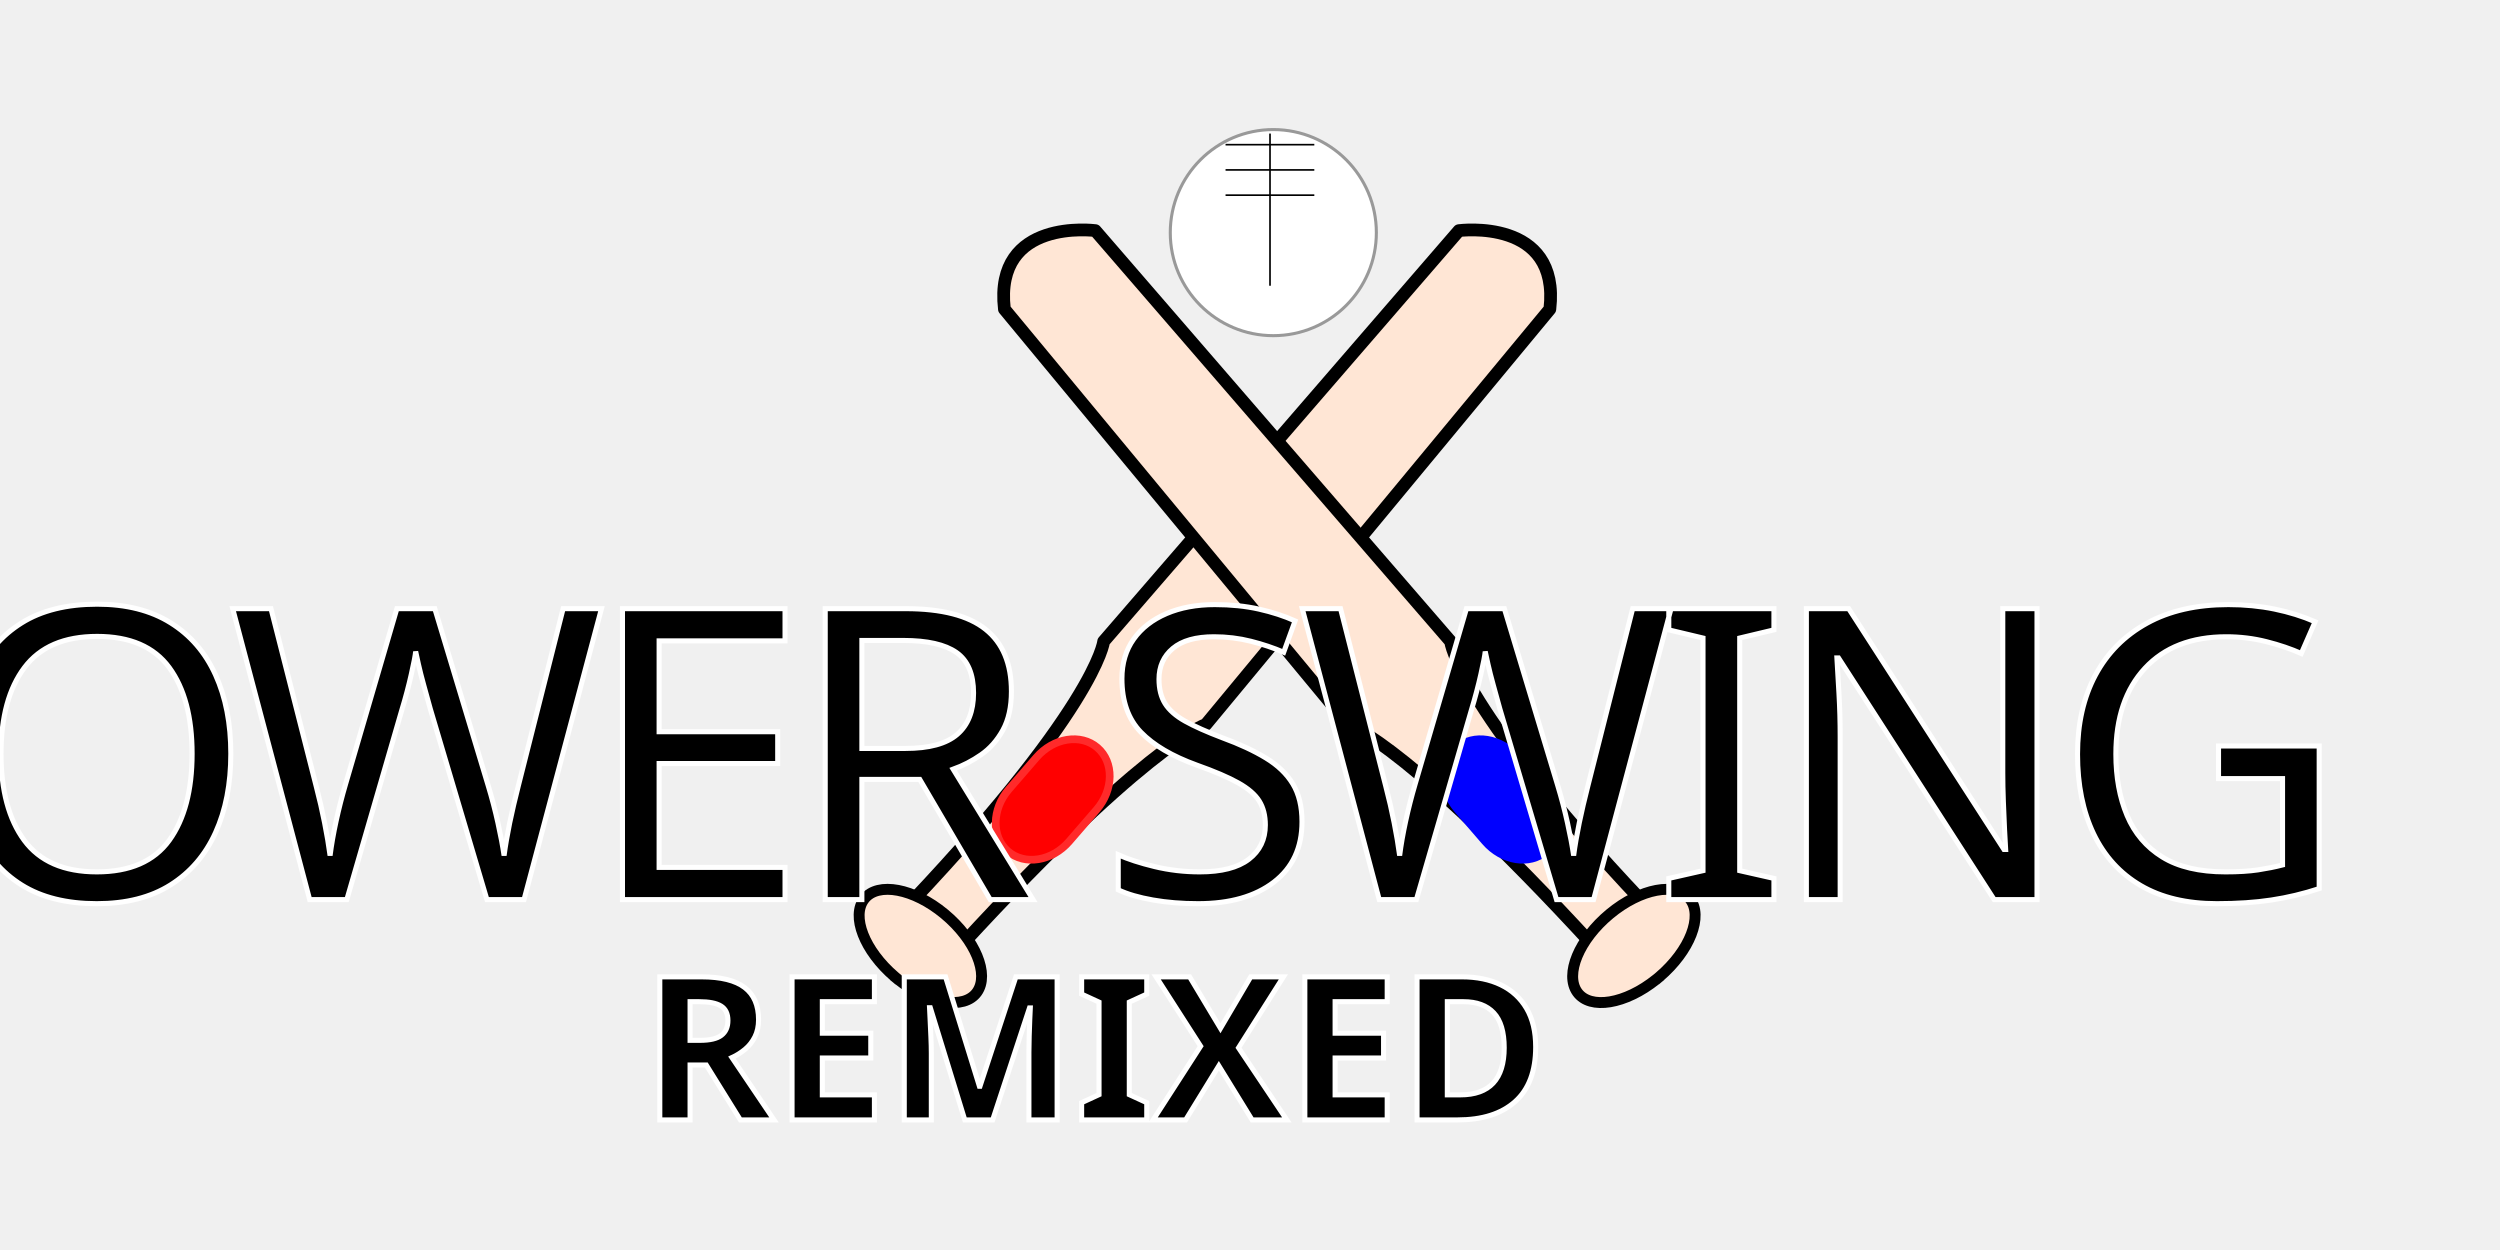
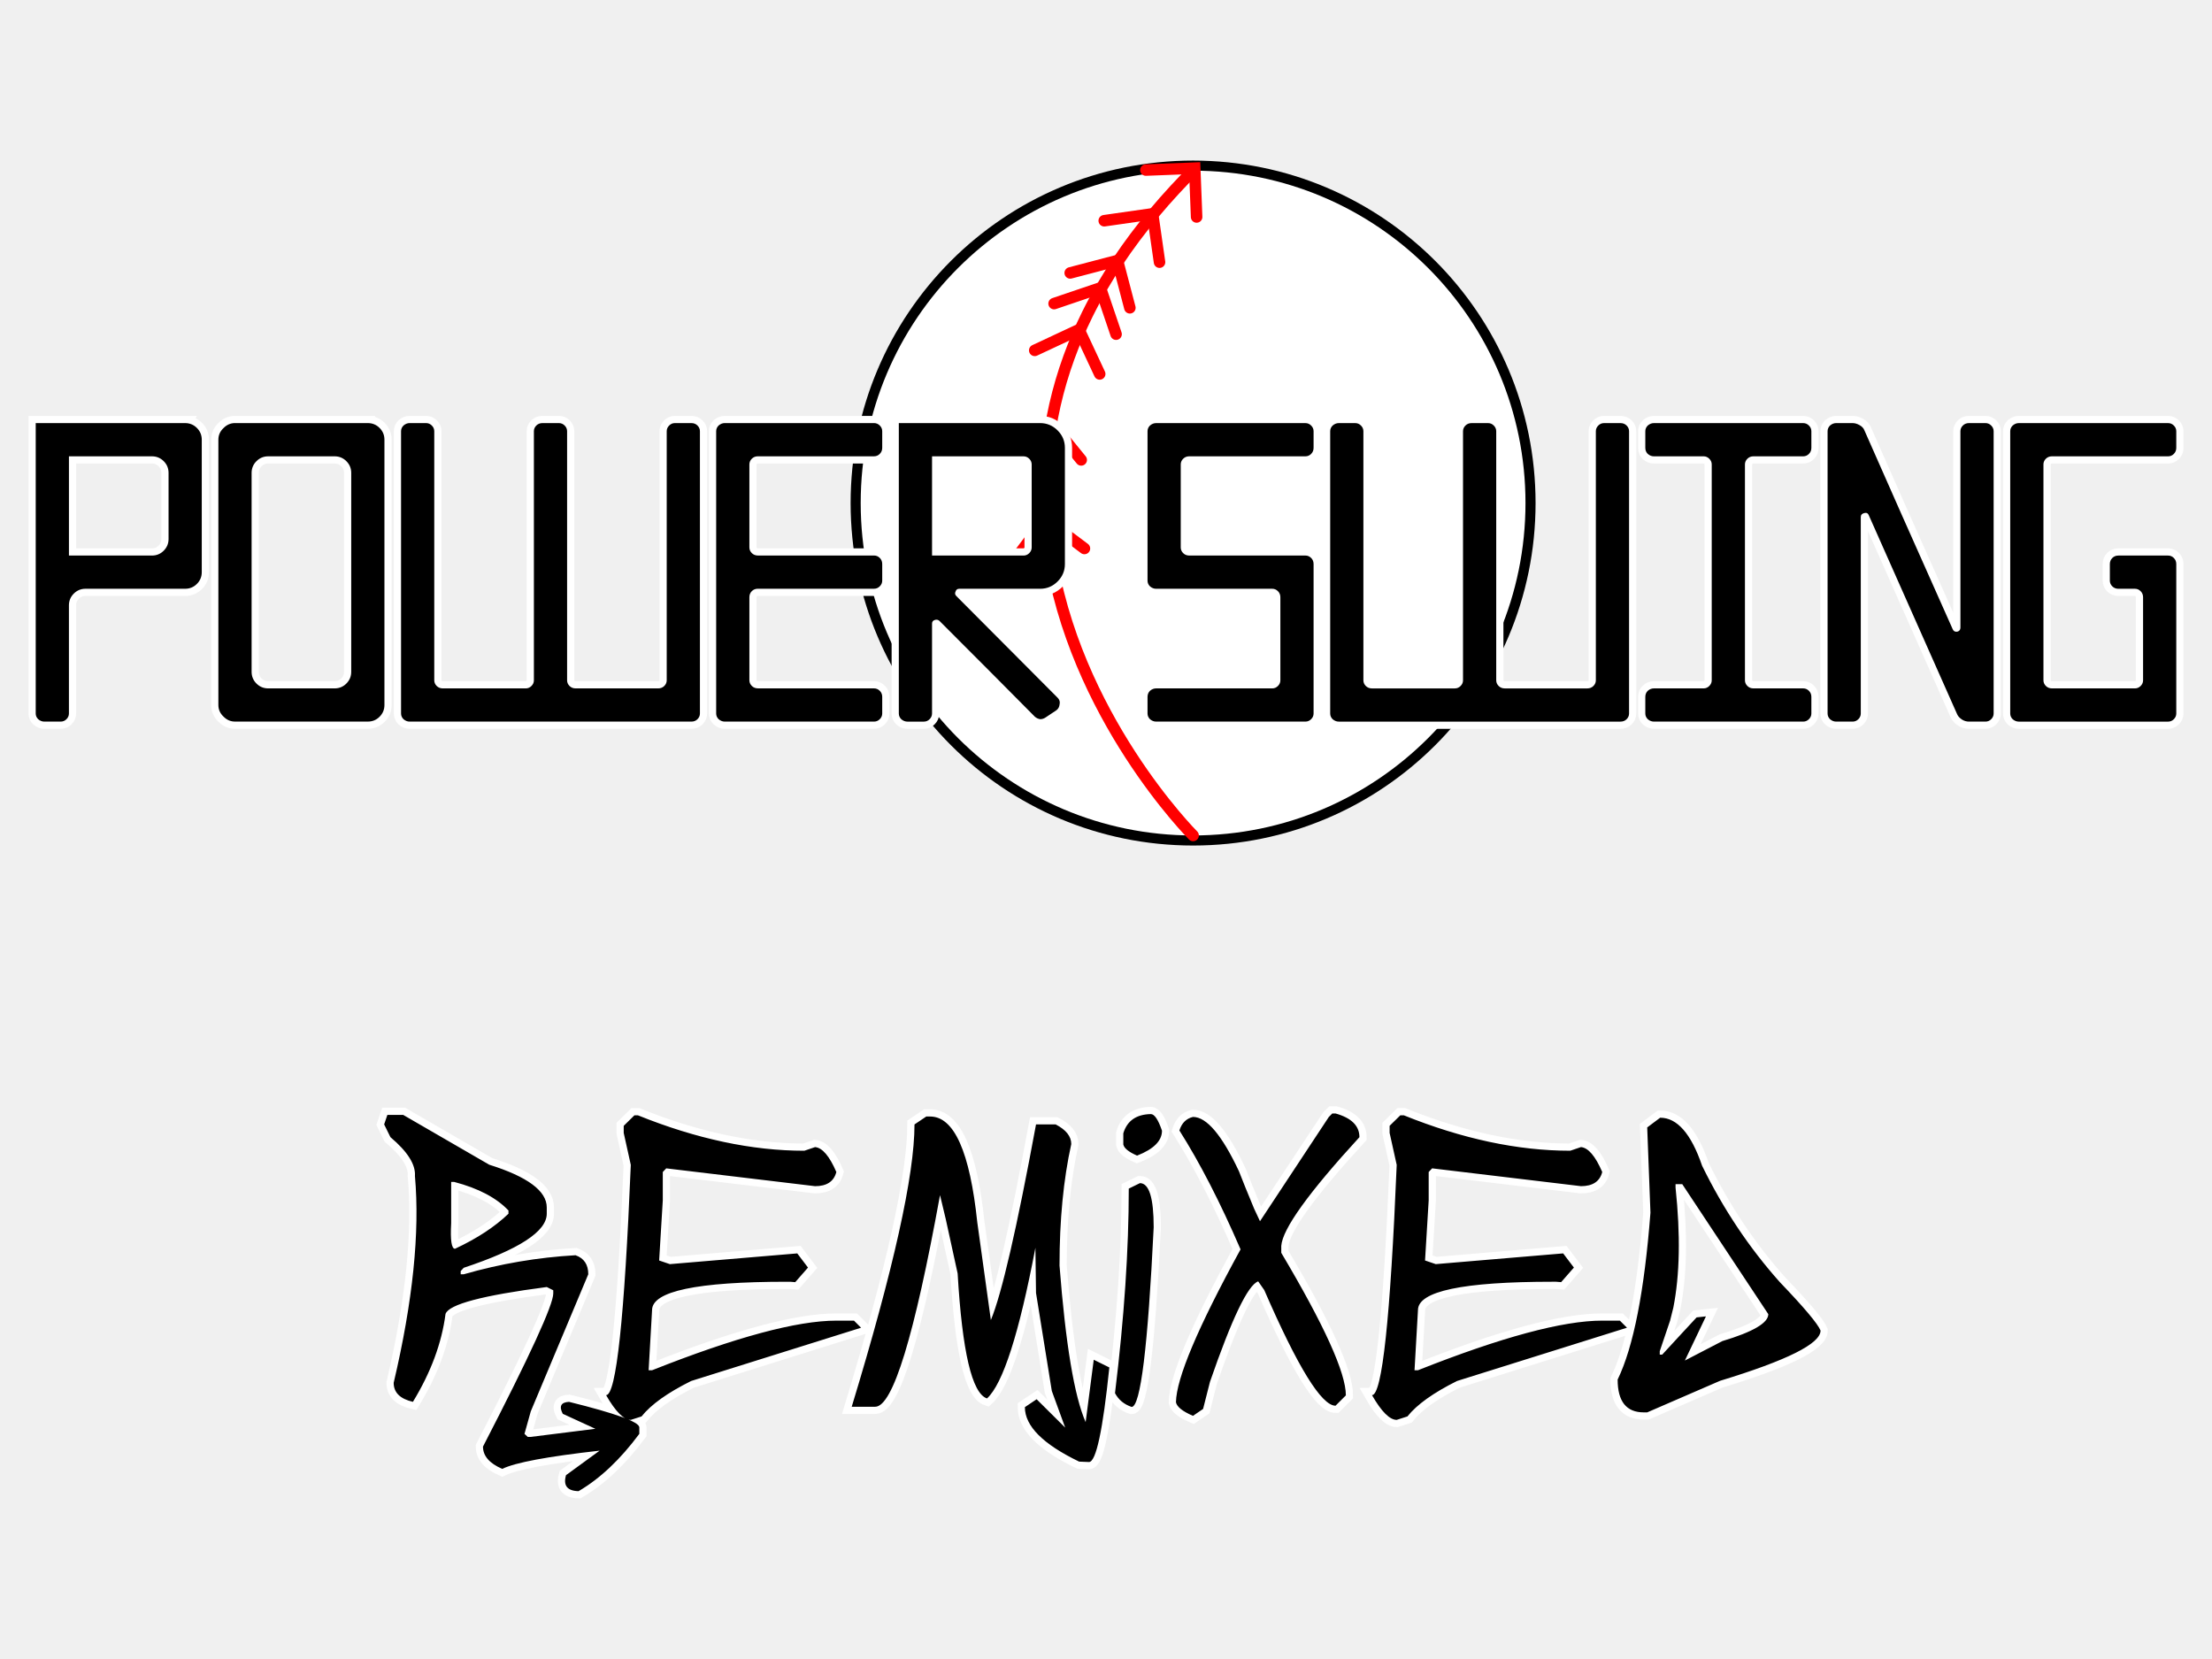
- <svg xmlns="http://www.w3.org/2000/svg" width="2800" height="1400" viewBox="0 0 740.833 370.419" version="1.1" id="svg5">
+ <svg xmlns="http://www.w3.org/2000/svg" width="768" height="576" viewBox="0 0 203.2 152.401" version="1.1" id="svg5">
  <defs id="defs2">
-     </defs>
-   <g id="layer2" style="font-weight:bold;font-size:38.1px;line-height:1.25;font-family:'IM FELL THREE LINE PICA';-inkscape-font-specification:'IM FELL THREE LINE PICA Bold';font-variant-ligatures:none;text-align:center;text-anchor:middle;stroke-width:0.265" transform="translate(-17.0199,-22.75704)">
-     <g id="g526" transform="matrix(1.415117,1.222852,-1.222852,1.415117,198.1409,-236.4784)">
+     <marker style="overflow:visible" id="ArrowWideRounded" refX="0" refY="0" orient="auto" markerWidth="1" markerHeight="1" viewBox="0 0 1 1" preserveAspectRatio="xMidYMid">
+       <path style="fill:none;stroke:context-stroke;stroke-width:1;stroke-linecap:round" d="M 0.457,3 -2.543,0 0.457,-3" id="path8" />
+     </marker>
+   </defs>
+   <g id="layer2" style="font-weight:bold;font-size:38.1px;line-height:1.25;font-family:'IM FELL THREE LINE PICA';-inkscape-font-specification:'IM FELL THREE LINE PICA Bold';font-variant-ligatures:none;text-align:center;text-anchor:middle;display:none;stroke-width:0.265" transform="translate(-17.0199,-22.75704)">
+     <g id="g526" transform="matrix(1.117881,0.9659998,-0.9659998,1.117881,30.46712,-230.9227)">
      <path style="fill:#ffe6d5;fill-opacity:1;stroke:#000000;stroke-width:2.018;stroke-linecap:round;stroke-linejoin:round;stroke-dasharray:none;stroke-opacity:1" d="m 219.851,186.219 c 2.471,-46.611 -3.736,-55.459 -3.736,-55.459 l 0.032,-86.058 c 0,0 10.787,-12.145 19.038,0 l 1.787,85.43 c 0,0 -5.46,9.177 -6.55,56.025 z" id="path738" />
      <path style="fill:#ffe6d5;stroke:#000000;stroke-width:1.73;stroke-linecap:square;stroke-linejoin:bevel;stroke-miterlimit:70.2" id="path474" d="m 225.815,192.595 a 11.592,6.341 0 0 1 -11.716,-6.188 11.592,6.341 0 0 1 11.159,-6.489 11.592,6.341 0 0 1 12.007,6.019 11.592,6.341 0 0 1 -10.846,6.645" />
      <rect style="fill:#ff0000;fill-opacity:1;stroke:#ff2a2a;stroke-width:1.219;stroke-linecap:square;stroke-linejoin:bevel;stroke-miterlimit:70.2;stroke-dasharray:none" id="rect1442" width="12.63" height="21.691" x="220.068" y="144.14" ry="7.512" />
    </g>
-     <g id="g534" transform="matrix(-1.415117,1.222852,1.222852,1.415117,592.8111,-135.5303)">
+     <g id="g534" transform="matrix(-1.117881,0.9659998,0.9659998,1.117881,342.2393,-151.1781)" style="display:inline">
      <path style="fill:#ffe6d5;fill-opacity:1;stroke:#000000;stroke-width:2.018;stroke-linecap:round;stroke-linejoin:round;stroke-dasharray:none;stroke-opacity:1" d="m 184.56,145.379 c 2.471,-46.611 -3.736,-55.459 -3.736,-55.459 l 0.032,-86.058 c 0,0 10.787,-12.145 19.038,0 l 1.787,85.43 c 0,0 -5.46,9.177 -6.55,56.025 z" id="path528" />
      <path style="fill:#ffe6d5;stroke:#000000;stroke-width:1.73;stroke-linecap:square;stroke-linejoin:bevel;stroke-miterlimit:70.2" id="path532" d="m 190.525,151.756 a 11.592,6.341 0 0 1 -11.716,-6.188 11.592,6.341 0 0 1 11.159,-6.489 11.592,6.341 0 0 1 12.007,6.019 11.592,6.341 0 0 1 -10.846,6.645" />
      <rect style="fill:#0000ff;fill-opacity:1;stroke:#0000ff;stroke-width:1.219;stroke-linecap:square;stroke-linejoin:bevel;stroke-miterlimit:70.2;stroke-dasharray:none" id="rect530" width="12.63" height="21.691" x="184.777" y="103.301" ry="7.512" />
    </g>
-     <g id="g1274" transform="matrix(0.2090052,0,0,0.2090052,110.0885,76.55621)" style="display:none">
-       <path style="font-weight:bold;font-size:38.1px;line-height:1.25;font-family:'IM FELL THREE LINE PICA';-inkscape-font-specification:'IM FELL THREE LINE PICA Bold';font-variant-ligatures:none;text-align:center;text-anchor:middle;fill:#ffe6d5;fill-opacity:1;stroke:#000000;stroke-width:2.018;stroke-linecap:round;stroke-linejoin:round;stroke-dasharray:none;stroke-opacity:1" d="m 184.56,145.379 c 2.471,-46.611 -3.736,-55.459 -3.736,-55.459 l 0.032,-86.058 c 0,0 10.787,-12.145 19.038,0 l 1.787,85.43 c 0,0 -5.46,9.177 -6.55,56.025 z" id="path1266" transform="matrix(-1.415117,1.222852,1.222852,1.415117,592.8111,-135.5303)" />
-       <path style="font-weight:bold;font-size:38.1px;line-height:1.25;font-family:'IM FELL THREE LINE PICA';-inkscape-font-specification:'IM FELL THREE LINE PICA Bold';font-variant-ligatures:none;text-align:center;text-anchor:middle;fill:#ffe6d5;stroke:#000000;stroke-width:1.73;stroke-linecap:square;stroke-linejoin:bevel;stroke-miterlimit:70.2" id="path1268" d="m 190.525,151.756 a 11.592,6.341 0 0 1 -11.716,-6.188 11.592,6.341 0 0 1 11.159,-6.489 11.592,6.341 0 0 1 12.007,6.019 11.592,6.341 0 0 1 -10.846,6.645" transform="matrix(-1.415117,1.222852,1.222852,1.415117,592.8111,-135.5303)" />
-     </g>
+   </g>
+   <g id="g1" transform="translate(-267.7256,-80.40093)">
+     <circle style="fill:#ffffff;fill-opacity:1;stroke:#000000;stroke-width:1.852;stroke-linecap:square;stroke-linejoin:bevel;stroke-miterlimit:70.2;stroke-dasharray:none;paint-order:stroke markers fill" id="path1504" cx="377.326" cy="126.613" r="30.535" />
+     <path id="path2" style="display:none;fill:none;stroke:#ff0000;stroke-width:1.058;stroke-linecap:round;stroke-linejoin:round;stroke-dasharray:none;stroke-opacity:1" d="m 377.417,44.033 v -2.744 m 0,-1.058 2.814,4.874 m -5.628,0 2.814,-4.874 v 0 m 0,8.147 v -2.744 m 0,-1.058 2.814,4.874 m -5.628,0 2.814,-4.874 v 0 m 0,8.147 v -2.744 m 0,-1.058 2.814,4.874 m -5.628,0 2.814,-4.874 v 0 m 0,8.147 v -2.744 m 0,-1.058 2.814,4.874 m -5.628,0 2.814,-4.874 v 0 m 0,8.147 v -2.744 m 0,-1.058 2.814,4.874 m -5.628,0 2.814,-4.874 v 0 m 0,8.147 V 63.013 m 0,-1.058 2.814,4.874 m -5.628,0 2.814,-4.874 v 0 m 0,8.147 v -2.744 m 0,-1.058 2.814,4.874 m -5.628,0 2.814,-4.874 v 0 m 0,8.147 v -2.744 m 0,-1.058 2.814,4.874 m -5.628,0 2.814,-4.874 v 0 m 0,8.147 v -2.744 m 0,-1.058 2.814,4.874 m -5.628,0 2.814,-4.874 v 0 m 0,8.147 v -2.744 m 0,-1.058 2.814,4.874 m -5.628,0 2.814,-4.874 v 0 m 0,8.147 v -2.744 m 0,-1.058 2.814,4.874 m -5.628,0 2.814,-4.874 v 0 m 0,8.147 V 89.083 m 0,-1.058 2.814,4.874 m -5.628,0 2.814,-4.874 v 0" transform="translate(-14.18106,1.952668)" />
+     <path style="fill:none;stroke:#ff0000;stroke-width:1.058;stroke-linecap:round;stroke-linejoin:round;stroke-dasharray:none;stroke-opacity:1;marker-mid:url(#ArrowWideRounded)" d="m 377.326,96.079 c -0.581,0.581 -1.14,1.162 -1.678,1.744 -1.351,1.46 -2.565,2.918 -3.655,4.371 -1.119,1.494 -2.106,2.983 -2.971,4.463 -0.509,0.871 -0.976,1.739 -1.403,2.604 -0.655,1.328 -1.217,2.646 -1.691,3.954 -1.07,2.945 -1.702,5.832 -1.988,8.631 -0.316,3.092 -0.211,6.075 0.194,8.91 2.195,15.395 13.193,26.393 13.193,26.393" id="path7" />
  </g>
  <g id="layer1" transform="translate(-17.0199,-22.75704)">
-     <text xml:space="preserve" style="font-style:normal;font-variant:normal;font-weight:bold;font-stretch:normal;font-size:71.257px;line-height:1.25;font-family:'RT DIY-Tape';-inkscape-font-specification:'RT DIY-Tape Bold';font-variant-ligatures:none;text-align:center;text-anchor:middle;stroke-width:1.5;fill:#000000;fill-opacity:1;stroke:#ffffff;stroke-opacity:1;stroke-dasharray:none;stroke-linecap:butt;paint-order:normal" x="387.684" y="259.417" id="text196">
-       <tspan id="tspan194" style="font-style:normal;font-variant:normal;font-weight:normal;font-stretch:normal;font-size:120.742px;font-family:'Inversionz Unboxed';-inkscape-font-specification:'Inversionz Unboxed';text-align:center;letter-spacing:-7.052px;text-anchor:middle;stroke-width:1.5;fill:#000000;fill-opacity:1;stroke:#ffffff;stroke-opacity:1;stroke-dasharray:none;stroke-linecap:butt;paint-order:normal" x="387.684" y="259.417" dy="29.924 0 0 0 0 0 0 0 0">POWER SWING</tspan>
-       <tspan style="font-style:normal;font-variant:normal;font-weight:bold;font-stretch:normal;font-size:59.381px;font-family:'RT DIY-Tape';-inkscape-font-specification:'RT DIY-Tape Bold';text-align:center;text-anchor:middle;stroke-width:1.5;fill:#000000;fill-opacity:1;stroke:#ffffff;stroke-opacity:1;stroke-dasharray:none;stroke-linecap:butt;paint-order:normal" x="387.684" y="354.623" id="tspan252">REMIXED</tspan>
-     </text>
+     <g id="text2" style="font-weight:bold;font-size:71.257px;line-height:1.25;font-family:'RT DIY-Tape';-inkscape-font-specification:'RT DIY-Tape Bold';font-variant-ligatures:none;text-align:center;text-anchor:middle;display:none;stroke:#ffffff;stroke-width:1.323;paint-order:stroke markers fill" aria-label="POWER SWING&#10;REMIXED">
+       <text xml:space="preserve" style="font-style:normal;font-variant:normal;font-weight:bold;font-stretch:normal;font-size:71.257px;line-height:1.25;font-family:'RT DIY-Tape';-inkscape-font-specification:'RT DIY-Tape Bold';font-variant-ligatures:none;text-align:center;text-anchor:middle;fill:#000000;fill-opacity:1;stroke:#ffffff;stroke-width:1.323;stroke-linecap:butt;stroke-dasharray:none;stroke-opacity:1;paint-order:stroke markers fill" x="186.372" y="66.372" id="text196">
+         <tspan id="tspan194" style="font-style:normal;font-variant:normal;font-weight:normal;font-stretch:normal;font-size:38.1px;font-family:'Screaming Neon';-inkscape-font-specification:'Screaming Neon';text-align:center;letter-spacing:0px;text-anchor:middle;fill:#000000;fill-opacity:1;stroke:#ffffff;stroke-width:1.323;stroke-linecap:butt;stroke-dasharray:none;stroke-opacity:1;paint-order:stroke markers fill" x="186.372" y="66.372" dy="30 0 0 0 0 0 0 0 0">POWER SWING</tspan>
+         <tspan style="font-style:normal;font-variant:normal;font-weight:normal;font-stretch:normal;font-size:38.1px;font-family:'Urban&amp;Slick';-inkscape-font-specification:'Urban&amp;Slick';text-align:center;text-anchor:middle;fill:#000000;fill-opacity:1;stroke:#ffffff;stroke-width:1.323;stroke-linecap:butt;stroke-dasharray:none;stroke-opacity:1;paint-order:stroke markers fill" x="186.372" y="159.326" id="tspan252">REMIXED</tspan>
+       </text>
+     </g>
+     <path style="font-weight:normal;font-size:38.1px;line-height:1.25;font-family:'Urban&amp;Slick';-inkscape-font-specification:'Urban&amp;Slick';font-variant-ligatures:none;text-align:center;text-anchor:middle;stroke:#ffffff;stroke-width:1.323;paint-order:stroke markers fill" d="m 52.605,125.175 h 1.451 l 7.907,4.576 q 5.283,1.656 5.283,3.925 v 0.577 q 0,2.437 -7.627,4.967 l -0.279,0.298 v 0.298 h 0.279 q 5.042,-1.451 10.269,-1.749 1.172,0.409 1.172,1.749 l -5.283,12.595 -0.577,2.065 0.298,0.279 h 0.279 l 5.935,-0.744 -2.995,-1.377 q -0.54,-1.042 0.577,-1.098 6.455,1.6 6.455,2.344 v 0.595 q -2.623,3.535 -5.581,5.265 -1.563,-0.037 -1.153,-1.47 l 3.088,-2.251 q -7.162,0.8 -8.948,1.674 -1.767,-0.763 -1.767,-2.046 6.455,-12.502 6.455,-14.064 v -0.298 l -0.595,-0.298 q -8.855,1.153 -9.302,2.474 -0.521,4.018 -2.995,8.074 -1.767,-0.409 -1.767,-1.749 2.642,-11.237 1.953,-18.994 0.112,-1.581 -2.251,-3.572 l -0.577,-1.172 z m 5.86,6.158 v 3.795 q -0.13,2.344 0.353,2.344 3.032,-1.414 4.911,-3.218 v -0.298 q -1.656,-1.749 -4.986,-2.623 z m 16.836,-6.121 h 0.316 q 8.074,3.256 15.292,3.256 l 0.986,-0.335 q 1.005,0.093 1.953,2.288 -0.335,1.302 -1.953,1.302 l -13.674,-1.637 -0.316,0.335 v 2.604 l -0.335,5.525 0.986,0.335 11.702,-0.986 0.986,1.302 -1.172,1.339 -0.465,-0.037 h -0.316 q -12.371,0 -12.371,2.605 l -0.316,5.525 h 0.316 q 11.497,-4.558 16.929,-4.558 h 1.619 l 0.651,0.651 -15.608,4.893 q -3.256,1.619 -4.558,3.256 l -0.986,0.316 q -0.967,0 -2.27,-2.27 1.395,0 2.27,-21.152 l -0.651,-2.939 v -0.651 z m 26.808,0.112 h 0.353 q 3.311,0 4.335,9.73 l 1.246,8.967 q 1.488,-3.572 4.149,-17.971 h 1.805 q 1.432,0.744 1.432,1.805 -1.079,4.874 -1.079,11.162 0.837,10.809 2.4,14.381 l 0.744,-5.73 1.432,0.707 q -0.893,8.651 -1.86,8.688 l -0.912,-0.037 q -4.986,-2.4 -4.986,-5.004 l 1.079,-0.726 2.623,2.605 -1.228,-3.367 -1.451,-9.004 -0.056,-4.149 q -2.251,11.832 -4.446,13.841 -2.065,-0.688 -2.698,-11.478 l -1.098,-5.023 -0.521,-2.177 q -3.535,19.441 -5.953,19.441 h -2.158 q 5.767,-18.957 5.767,-25.933 z m 18.101,1.544 q 0.521,-1.73 2.53,-1.767 0.502,0 1.023,1.526 0,1.395 -2.288,2.288 -1.153,-0.502 -1.265,-1.023 z m 1.525,4.576 q 1.265,0 1.265,4.056 -0.8,16.501 -2.028,16.501 -1.042,-0.353 -1.525,-1.265 1.265,-10.381 1.265,-18.79 z m 17.971,-6.4 q 2.195,0.614 2.195,2.177 -7.014,7.646 -7.181,9.99 v 0.633 q 5.935,9.99 5.935,13.097 l -0.949,0.949 q -1.935,0 -6.548,-10.623 l -0.558,-0.8 q -1.414,0.502 -4.428,9.227 l -0.633,2.493 -0.93,0.633 q -1.432,-0.614 -1.563,-1.246 0.056,-3.311 5.935,-14.046 -2.809,-6.493 -5.618,-10.92 0.316,-1.023 1.246,-1.246 1.879,0 4.223,4.986 0.465,1.209 1.395,3.442 l 0.539,1.153 6.325,-9.581 0.316,-0.316 z m 5.953,0.167 h 0.316 q 8.074,3.256 15.292,3.256 l 0.986,-0.335 q 1.005,0.093 1.953,2.288 -0.335,1.302 -1.953,1.302 l -13.674,-1.637 -0.316,0.335 v 2.604 l -0.335,5.525 0.986,0.335 11.702,-0.986 0.986,1.302 -1.172,1.339 -0.465,-0.037 h -0.316 q -12.371,0 -12.371,2.605 l -0.316,5.525 h 0.316 q 11.497,-4.558 16.929,-4.558 h 1.619 l 0.651,0.651 -15.608,4.893 q -3.256,1.619 -4.558,3.256 l -0.986,0.316 q -0.967,0 -2.27,-2.27 1.395,0 2.27,-21.152 l -0.651,-2.939 v -0.651 z m 23.868,0.223 q 2.344,0 3.851,4.409 2.921,5.972 7.144,10.697 3.367,3.516 3.739,4.446 0,1.805 -9.227,4.614 l -6.697,2.902 h -0.316 q -2.4,0 -2.4,-3.014 2.177,-4.483 3.014,-15.329 l -0.298,-7.832 z m 3.349,18.343 0.856,-0.093 -1.935,4.056 3.442,-1.786 q 4.223,-1.265 4.223,-2.474 l -7.907,-11.944 h -0.614 v 0.316 q 0.688,6.53 -0.205,11.032 l -0.298,1.191 -0.949,2.809 v 0.316 h 0.223 l 1.767,-1.916 z" id="path4" />
+     <path style="font-weight:normal;font-size:38.1px;line-height:1.25;font-family:'Screaming Neon';-inkscape-font-specification:'Screaming Neon';font-variant-ligatures:none;text-align:center;letter-spacing:0px;text-anchor:middle;stroke:#ffffff;stroke-width:1.323;paint-order:stroke markers fill" d="m 34.029,61.625 q 0.633,0 1.079,0.446 0.446,0.446 0.446,1.079 0,4.056 0,12.167 0,0.633 -0.446,1.079 -0.446,0.446 -1.079,0.446 -3.051,0 -9.153,0 -0.633,0 -1.079,0.446 -0.446,0.446 -0.446,1.079 0,3.311 0,9.934 0,0.298 -0.223,0.521 -0.223,0.223 -0.521,0.223 -0.521,0 -1.525,0 -0.298,0 -0.558,-0.223 -0.223,-0.223 -0.223,-0.521 0,-8.893 0,-26.678 3.46,0 6.883,0 3.423,0 6.846,0 z m -1.525,10.641 q 0,-2.009 0,-6.065 0,-0.633 -0.446,-1.079 -0.446,-0.446 -1.079,-0.446 -2.53,0 -7.627,0 0,3.051 0,9.116 2.567,0 7.627,0 0.633,0 1.079,-0.446 0.446,-0.446 0.446,-1.079 z m 15.255,13.729 q 0.633,0 1.079,-0.446 0.446,-0.446 0.446,-1.079 0,-6.102 0,-18.269 0,-0.633 -0.446,-1.079 -0.446,-0.446 -1.079,-0.446 -2.009,0 -6.102,0 -0.633,0 -1.079,0.446 -0.446,0.446 -0.446,1.079 0,6.065 0,18.269 0,0.633 0.446,1.079 0.446,0.446 1.079,0.446 1.526,0 3.051,0 1.525,0 3.051,0 z m 3.051,-24.371 q 0.633,0 1.079,0.446 0.446,0.446 0.446,1.079 0,1.525 0,4.576 0,6.586 0,19.794 0,0.633 -0.446,1.079 -0.446,0.446 -1.079,0.446 -4.056,0 -12.204,0 -0.595,0 -1.042,-0.446 -0.484,-0.446 -0.484,-1.079 0,-8.111 0,-24.371 0,-0.633 0.484,-1.079 0.446,-0.446 1.042,-0.446 3.051,0 6.102,0 3.051,0 6.102,0 z m 29.729,27.422 q -8.632,0 -25.896,0 -0.298,0 -0.558,-0.223 -0.223,-0.223 -0.223,-0.521 0,-8.669 0,-25.933 0,-0.298 0.223,-0.521 0.26,-0.223 0.558,-0.223 0.521,0 1.525,0 0.298,0 0.521,0.223 0.223,0.223 0.223,0.521 0,7.627 0,22.882 0,0.298 0.223,0.521 0.223,0.223 0.558,0.223 2.53,0 7.627,0 0.298,0 0.521,-0.223 0.223,-0.223 0.223,-0.521 0,-7.627 0,-22.882 0,-0.298 0.223,-0.521 0.223,-0.223 0.558,-0.223 0.484,0 1.525,0 0.298,0 0.521,0.223 0.223,0.223 0.223,0.521 0,7.627 0,22.882 0,0.298 0.223,0.521 0.223,0.223 0.558,0.223 2.53,0 7.59,0 0.335,0 0.558,-0.223 0.223,-0.223 0.223,-0.521 0,-7.627 0,-22.882 0,-0.298 0.223,-0.521 0.223,-0.223 0.521,-0.223 0.521,0 1.526,0 0.335,0 0.558,0.223 0.223,0.223 0.223,0.521 0,8.632 0,25.933 0,0.298 -0.223,0.521 -0.223,0.223 -0.558,0.223 z m 6.102,-3.051 q 3.535,0 10.678,0 0.298,0 0.521,0.223 0.223,0.223 0.223,0.558 0,0.484 0,1.525 0,0.298 -0.223,0.521 -0.223,0.223 -0.521,0.223 -4.576,0 -13.729,0 -0.298,0 -0.558,-0.223 -0.223,-0.223 -0.223,-0.521 0,-8.669 0,-25.933 0,-0.298 0.223,-0.521 0.26,-0.223 0.558,-0.223 4.576,0 13.729,0 0.298,0 0.521,0.223 0.223,0.223 0.223,0.521 0,0.521 0,1.525 0,0.335 -0.223,0.558 -0.223,0.223 -0.521,0.223 -3.572,0 -10.678,0 -0.335,0 -0.558,0.223 -0.223,0.223 -0.223,0.521 0,2.53 0,7.627 0,0.298 0.223,0.521 0.223,0.223 0.558,0.223 3.535,0 10.678,0 0.298,0 0.521,0.223 0.223,0.223 0.223,0.558 0,0.521 0,1.525 0,0.298 -0.223,0.521 -0.223,0.223 -0.521,0.223 -3.572,0 -10.678,0 -0.335,0 -0.558,0.223 -0.223,0.223 -0.223,0.558 0,2.53 0,7.627 0,0.298 0.223,0.521 0.223,0.223 0.558,0.223 z M 112.574,61.625 q 0.93,0 1.6,0.67 0.67,0.67 0.67,1.6 0,3.572 0,10.678 0,0.93 -0.67,1.6 -0.67,0.67 -1.6,0.67 -2.493,0 -7.441,0 -0.26,0 -0.335,0.26 -0.112,0.223 0.074,0.409 3.088,3.088 9.302,9.339 0.26,0.26 0.186,0.595 -0.037,0.372 -0.298,0.558 -0.335,0.223 -1.005,0.67 -0.223,0.149 -0.484,0.149 -0.26,-0.037 -0.484,-0.223 -2.902,-2.939 -8.781,-8.818 -0.186,-0.149 -0.409,-0.074 -0.26,0.074 -0.26,0.335 0,2.753 0,8.26 0,0.298 -0.223,0.521 -0.223,0.223 -0.521,0.223 -0.521,0 -1.526,0 -0.298,0 -0.558,-0.223 -0.223,-0.223 -0.223,-0.521 0,-8.893 0,-26.678 3.274,0 6.511,0 3.237,0 6.474,0 z m -1.525,12.167 q 0.298,0 0.521,-0.223 0.223,-0.223 0.223,-0.521 0,-2.53 0,-7.627 0,-0.298 -0.223,-0.521 -0.223,-0.223 -0.521,-0.223 -2.791,0 -8.409,0 0,3.051 0,9.116 2.121,0 4.204,0 2.084,0 4.204,0 z m 25.896,-9.116 q -3.572,0 -10.678,0 -0.335,0 -0.558,0.223 -0.223,0.223 -0.223,0.521 0,2.53 0,7.627 0,0.298 0.223,0.521 0.223,0.223 0.558,0.223 3.535,0 10.678,0 0.298,0 0.521,0.223 0.223,0.223 0.223,0.558 0,4.576 0,13.729 0,0.298 -0.223,0.521 -0.223,0.223 -0.521,0.223 -4.576,0 -13.729,0 -0.298,0 -0.558,-0.223 -0.223,-0.223 -0.223,-0.521 0,-0.521 0,-1.525 0,-0.335 0.223,-0.558 0.26,-0.223 0.558,-0.223 3.572,0 10.678,0 0.298,0 0.521,-0.223 0.223,-0.223 0.223,-0.521 0,-2.567 0,-7.627 0,-0.335 -0.223,-0.558 -0.223,-0.223 -0.521,-0.223 -3.572,0 -10.678,0 -0.298,0 -0.558,-0.223 -0.223,-0.223 -0.223,-0.521 0,-4.576 0,-13.729 0,-0.298 0.223,-0.521 0.26,-0.223 0.558,-0.223 4.576,0 13.729,0 0.298,0 0.521,0.223 0.223,0.223 0.223,0.521 0,0.521 0,1.525 0,0.335 -0.223,0.558 -0.223,0.223 -0.521,0.223 z m 28.947,24.371 q -8.632,0 -25.896,0 -0.298,0 -0.558,-0.223 -0.223,-0.223 -0.223,-0.521 0,-8.669 0,-25.933 0,-0.298 0.223,-0.521 0.26,-0.223 0.558,-0.223 0.521,0 1.525,0 0.298,0 0.521,0.223 0.223,0.223 0.223,0.521 0,7.627 0,22.882 0,0.298 0.223,0.521 0.223,0.223 0.558,0.223 2.53,0 7.627,0 0.298,0 0.521,-0.223 0.223,-0.223 0.223,-0.521 0,-7.627 0,-22.882 0,-0.298 0.223,-0.521 0.223,-0.223 0.558,-0.223 0.484,0 1.525,0 0.298,0 0.521,0.223 0.223,0.223 0.223,0.521 0,7.627 0,22.882 0,0.298 0.223,0.521 0.223,0.223 0.558,0.223 2.53,0 7.59,0 0.335,0 0.558,-0.223 0.223,-0.223 0.223,-0.521 0,-7.627 0,-22.882 0,-0.298 0.223,-0.521 0.223,-0.223 0.521,-0.223 0.521,0 1.526,0 0.335,0 0.558,0.223 0.223,0.223 0.223,0.521 0,8.632 0,25.933 0,0.298 -0.223,0.521 -0.223,0.223 -0.558,0.223 z m 17.525,-25.152 q 0,0.335 -0.223,0.558 -0.223,0.223 -0.521,0.223 -1.526,0 -4.576,0 -0.335,0 -0.558,0.223 -0.223,0.223 -0.223,0.521 0,6.623 0,19.831 0,0.298 0.223,0.521 0.223,0.223 0.558,0.223 1.526,0 4.576,0 0.298,0 0.521,0.223 0.223,0.223 0.223,0.558 0,0.484 0,1.525 0,0.298 -0.223,0.521 -0.223,0.223 -0.521,0.223 -4.576,0 -13.729,0 -0.298,0 -0.558,-0.223 -0.223,-0.223 -0.223,-0.521 0,-0.521 0,-1.525 0,-0.335 0.223,-0.558 0.26,-0.223 0.558,-0.223 1.526,0 4.576,0 0.298,0 0.521,-0.223 0.223,-0.223 0.223,-0.521 0,-6.623 0,-19.831 0,-0.298 -0.223,-0.521 -0.223,-0.223 -0.521,-0.223 -1.525,0 -4.576,0 -0.298,0 -0.558,-0.223 -0.223,-0.223 -0.223,-0.558 0,-0.484 0,-1.525 0,-0.298 0.223,-0.521 0.26,-0.223 0.558,-0.223 4.576,0 13.729,0 0.298,0 0.521,0.223 0.223,0.223 0.223,0.521 0,0.372 0,0.781 0,0.372 0,0.744 z m 14.474,-2.27 q 0.484,0 1.526,0 0.298,0 0.521,0.223 0.223,0.223 0.223,0.521 0,8.632 0,25.933 0,0.298 -0.223,0.521 -0.223,0.223 -0.521,0.223 -0.521,0 -1.526,0 -0.335,0 -0.633,-0.186 -0.335,-0.223 -0.446,-0.484 -2.716,-6.102 -8.111,-18.269 -0.112,-0.298 -0.409,-0.223 -0.335,0.074 -0.335,0.372 0,6.028 0,18.046 0,0.298 -0.223,0.521 -0.223,0.223 -0.521,0.223 -0.521,0 -1.525,0 -0.298,0 -0.558,-0.223 -0.223,-0.223 -0.223,-0.521 0,-8.669 0,-25.933 0,-0.298 0.223,-0.521 0.26,-0.223 0.558,-0.223 0.521,0 1.525,0 0.298,0 0.633,0.186 0.335,0.186 0.446,0.484 2.679,6.102 8.111,18.269 0.112,0.26 0.409,0.223 0.298,-0.074 0.298,-0.372 0,-6.028 0,-18.046 0,-0.298 0.223,-0.521 0.223,-0.223 0.558,-0.223 z m 6.846,3.795 q 0,6.623 0,19.831 0,0.298 0.223,0.521 0.223,0.223 0.558,0.223 2.53,0 7.627,0 0.298,0 0.521,-0.223 0.223,-0.223 0.223,-0.521 0,-2.567 0,-7.627 0,-0.335 -0.223,-0.558 -0.223,-0.223 -0.521,-0.223 -0.521,0 -1.526,0 -0.335,0 -0.558,-0.223 -0.223,-0.223 -0.223,-0.521 0,-0.521 0,-1.525 0,-0.335 0.223,-0.558 0.223,-0.223 0.558,-0.223 1.526,0 4.576,0 0.298,0 0.521,0.223 0.223,0.223 0.223,0.558 0,4.576 0,13.729 0,0.298 -0.223,0.521 -0.223,0.223 -0.521,0.223 -4.576,0 -13.729,0 -0.298,0 -0.558,-0.223 -0.223,-0.223 -0.223,-0.521 0,-8.669 0,-25.933 0,-0.298 0.223,-0.521 0.26,-0.223 0.558,-0.223 4.576,0 13.729,0 0.298,0 0.521,0.223 0.223,0.223 0.223,0.521 0,0.521 0,1.525 0,0.335 -0.223,0.558 -0.223,0.223 -0.521,0.223 -3.572,0 -10.678,0 -0.335,0 -0.558,0.223 -0.223,0.223 -0.223,0.521 z" id="path3" />
  </g>
-   <circle style="fill:#ffffff;fill-opacity:1;stroke:#999999;stroke-width:0.911;stroke-linecap:square;stroke-linejoin:bevel;stroke-miterlimit:70.2;stroke-dasharray:none" id="path1504" cx="377.326" cy="68.934" r="30.535" />
-   <path style="fill:none;stroke:#000000;stroke-width:0.495px;stroke-linecap:butt;stroke-linejoin:miter;stroke-opacity:1" d="M 376.347,84.675 V 39.581" id="path1188" />
-   <path style="fill:none;stroke:#000000;stroke-width:0.265px;stroke-linecap:butt;stroke-linejoin:miter;stroke-opacity:1" d="m 158.287,229.245 h 14.065 m -14.065,4 h 14.065 m -14.065,4 h 14.065" id="path1192" transform="matrix(1.870274,0,0,1.870274,67.13131,-385.8794)" class="UnoptimicedTransforms" />
</svg>
